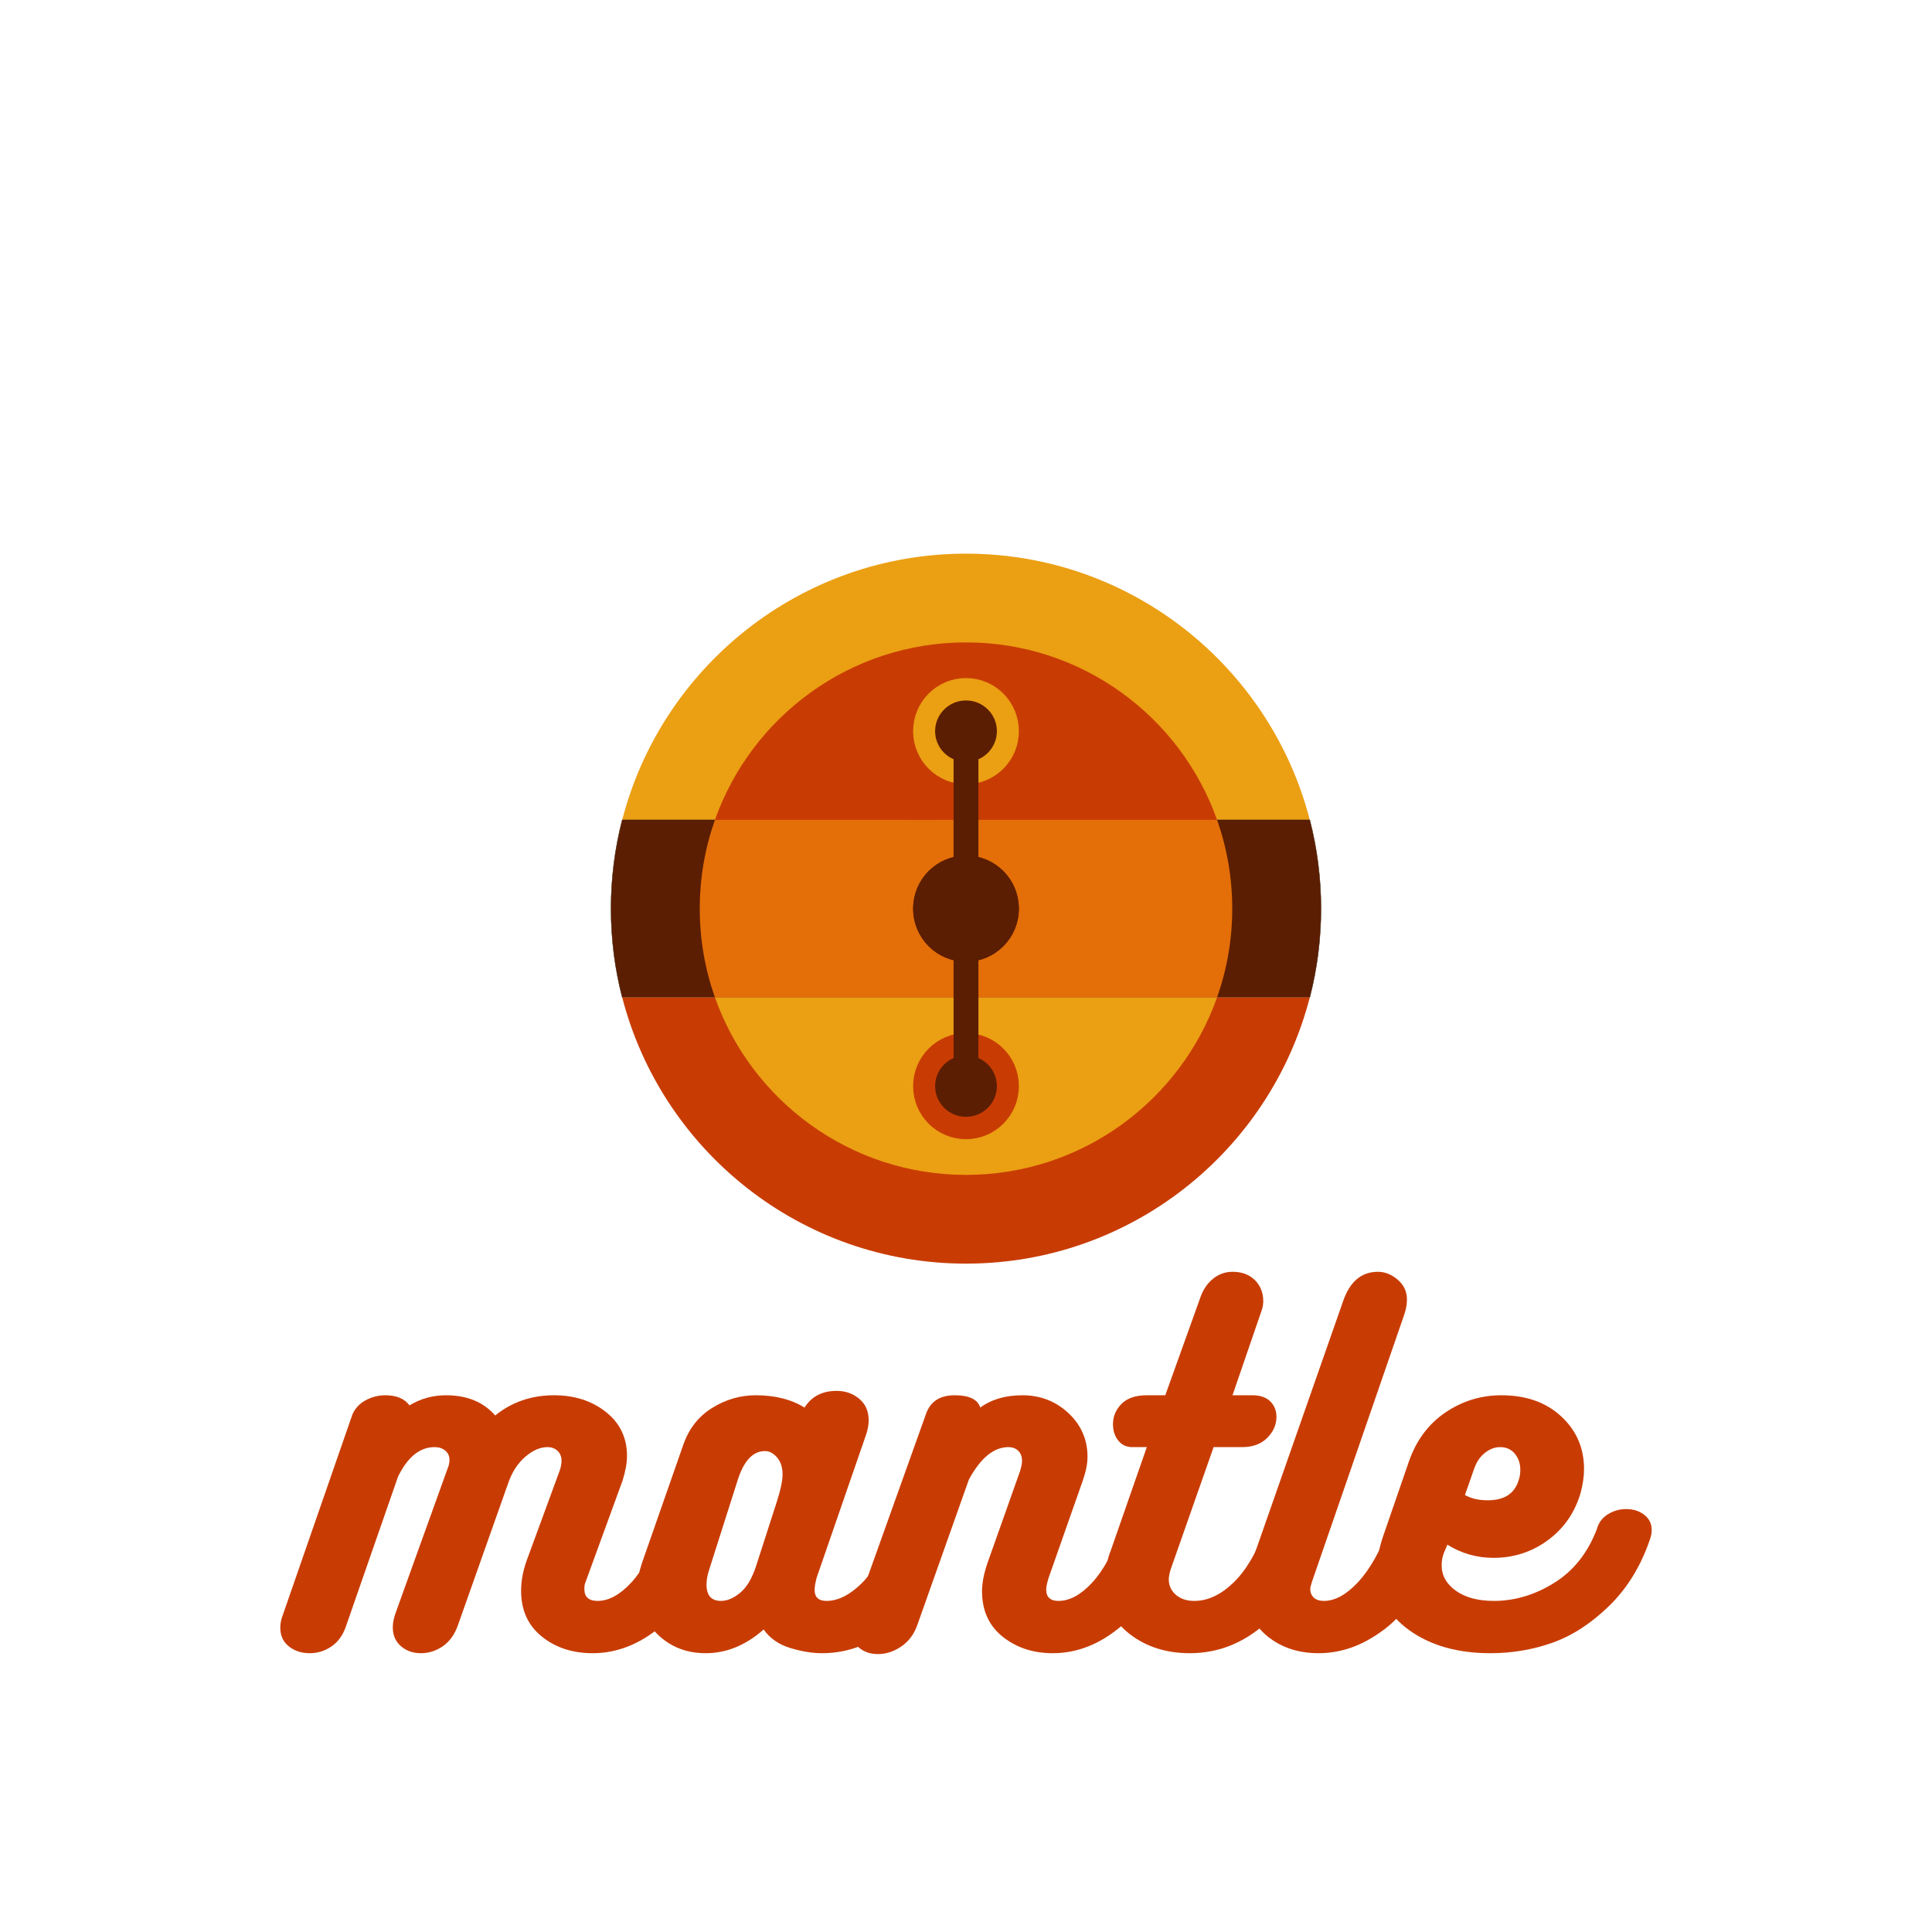
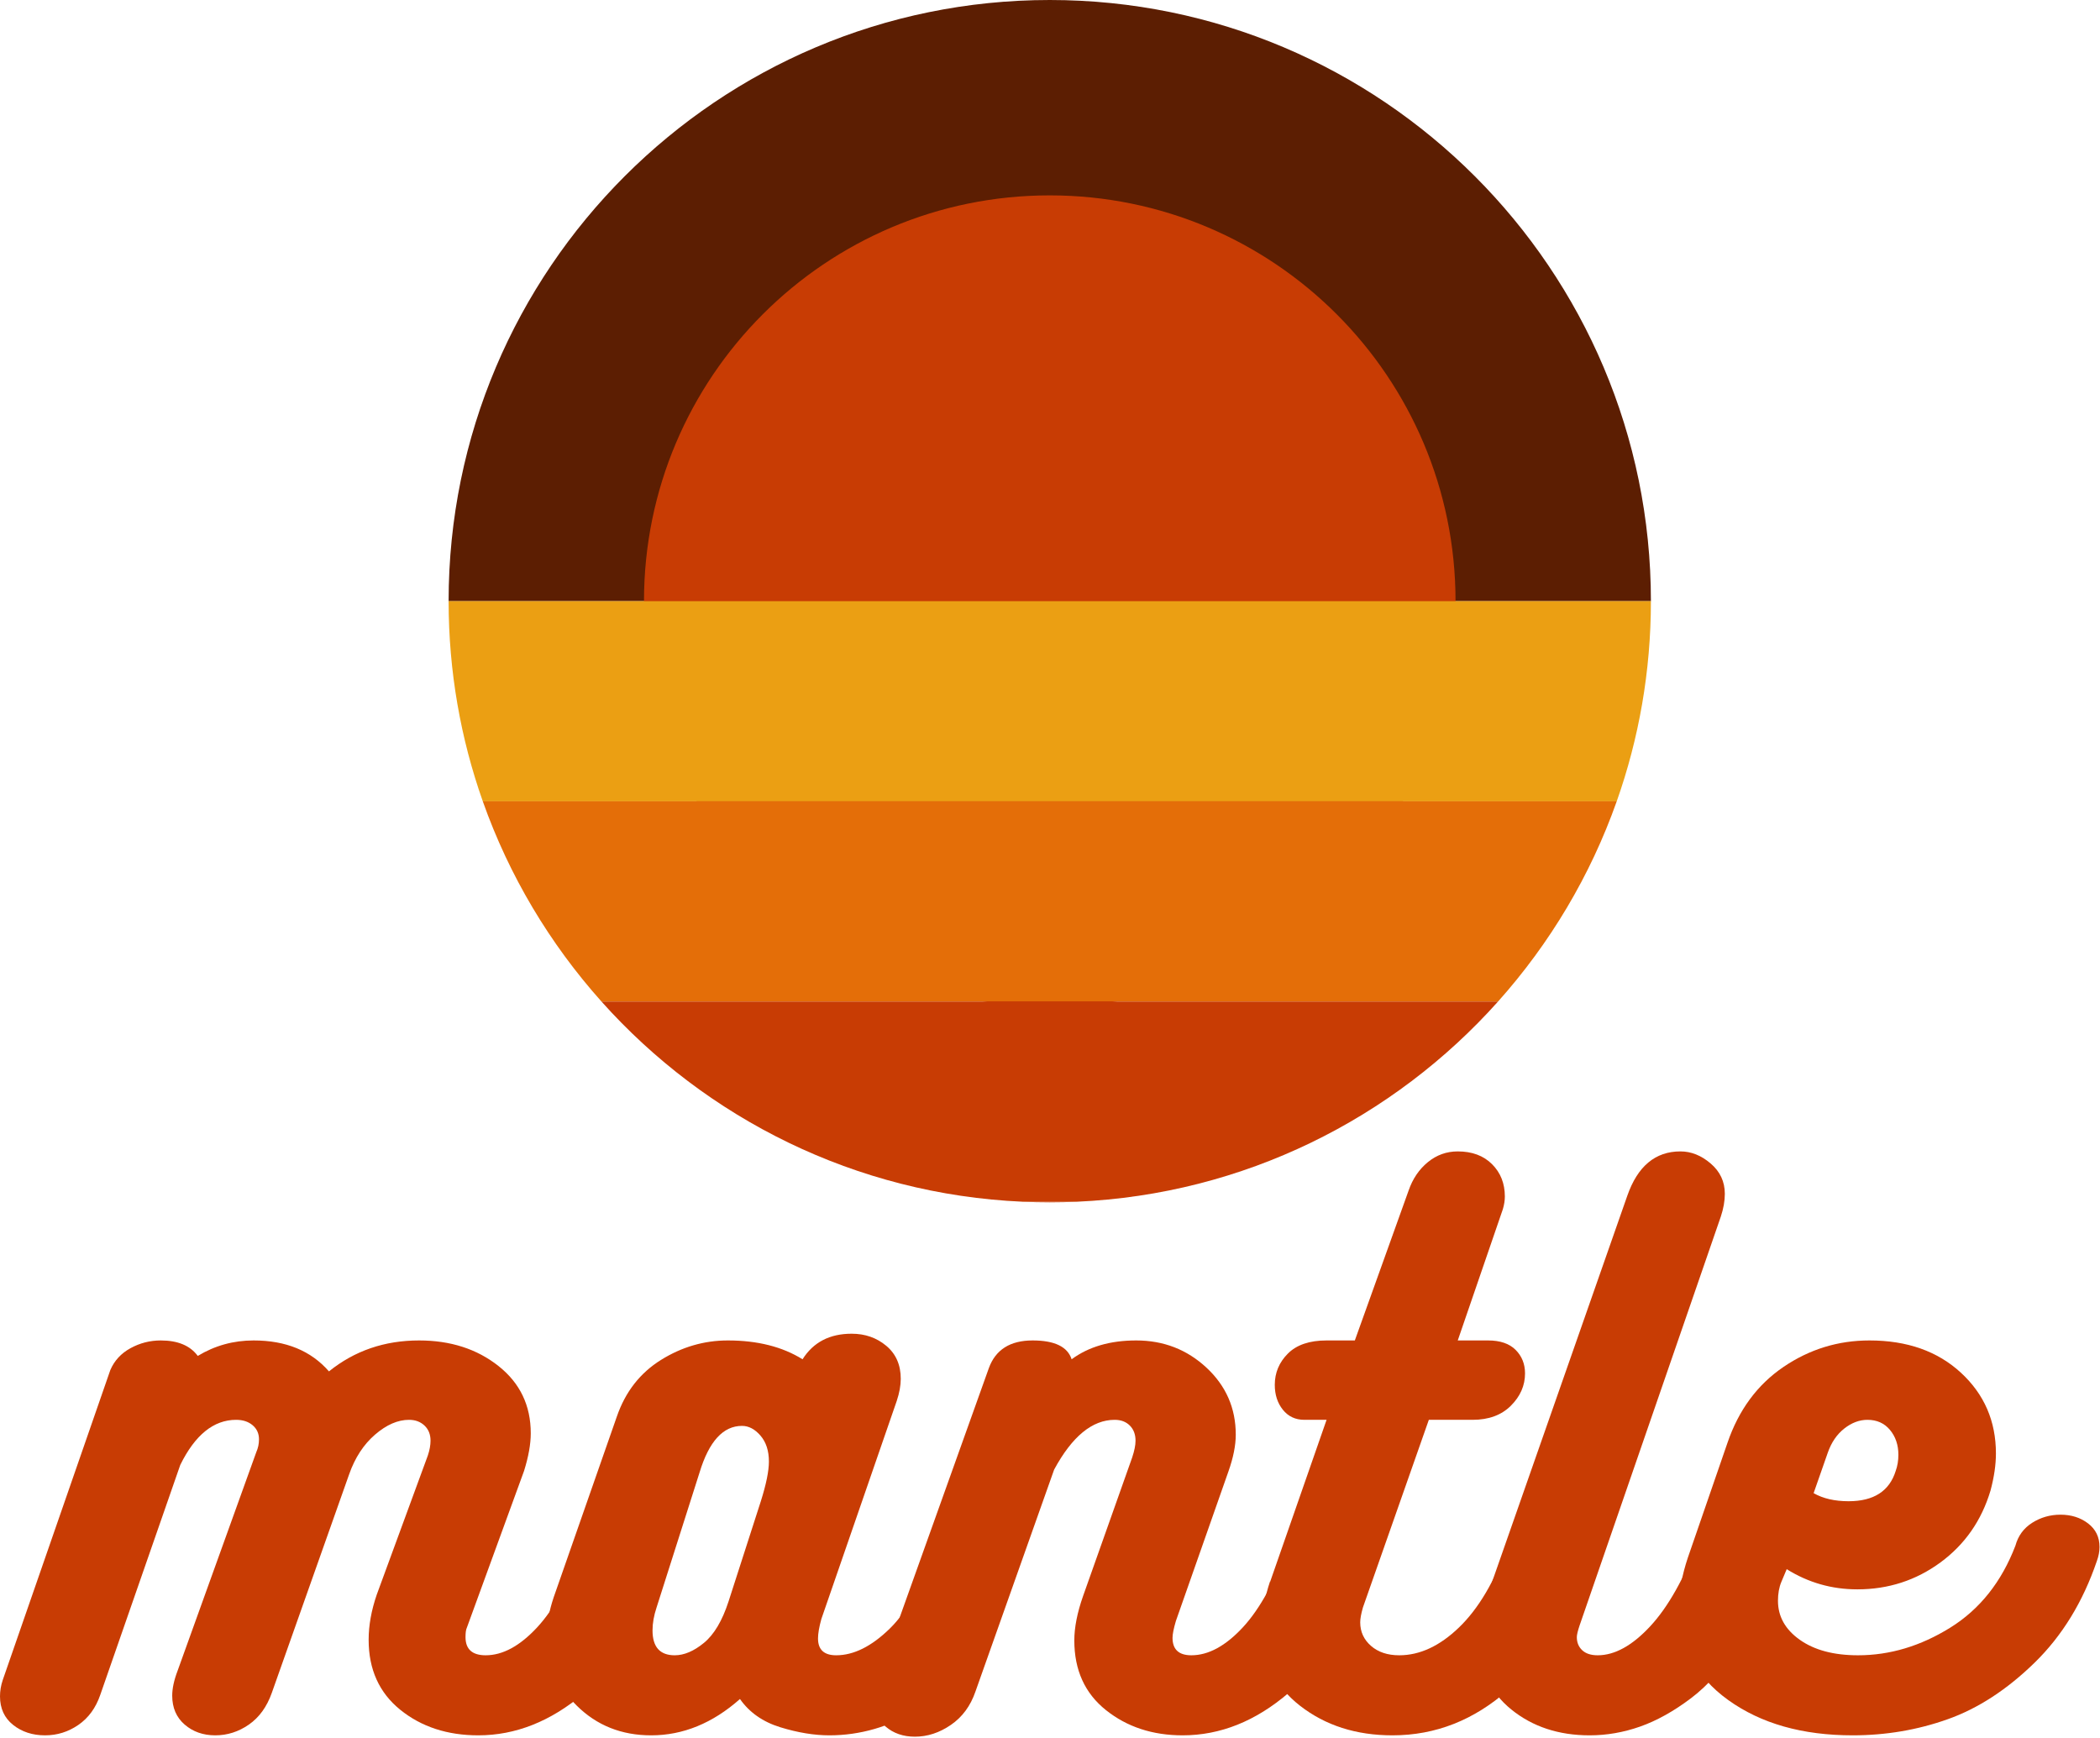
- <svg xmlns="http://www.w3.org/2000/svg" xmlns:ns1="https://www.affinity.studio/" width="100%" height="100%" viewBox="0 0 2000 2000" version="1.1" xml:space="preserve" style="fill-rule:evenodd;clip-rule:evenodd;stroke-linecap:round;stroke-linejoin:round;stroke-miterlimit:1.5;">
-   <g transform="matrix(1,0,0,1,-4100,0)">
-     <g id="Mantle-Logo-Full2" ns1:id="Mantle Logo Full2" transform="matrix(1,0,0,1,2050,0)">
-       <rect x="2050" y="0" width="2000" height="2000" style="fill:none;" />
+ <svg xmlns="http://www.w3.org/2000/svg" width="100%" height="100%" viewBox="0 0 1420 1175" version="1.1" xml:space="preserve" style="fill-rule:evenodd;clip-rule:evenodd;stroke-linejoin:round;stroke-miterlimit:2;">
+   <g transform="matrix(1,0,0,1,-4390.161,-538)">
+     <g transform="matrix(1,0,0,1,2050,0)">
      <g transform="matrix(1,0,0,1,-247.1609,566.5552)">
        <g transform="matrix(1.137198,0,0,1.137198,-344.1475,-102.8986)">
          <path d="M2951.4,963.2C2957.8,963.2 2963.333,965 2968,968.6C2972.667,972.2 2975,977.067 2975,983.2C2975,985.067 2974.467,987.867 2973.4,991.6C2960.6,1028.933 2944.4,1055.867 2924.8,1072.4C2905.2,1088.933 2884.333,1097.2 2862.2,1097.2C2843.8,1097.2 2828.333,1092.133 2815.8,1082C2803.267,1071.867 2797,1058 2797,1040.4C2797,1031.867 2798.6,1022.933 2801.8,1013.6L2832.2,930.8C2833.267,927.6 2833.8,924.667 2833.8,922C2833.8,918.267 2832.6,915.267 2830.2,913C2827.8,910.733 2824.733,909.6 2821,909.6C2814.333,909.6 2807.6,912.533 2800.8,918.4C2794,924.267 2788.867,932.133 2785.4,942L2739.4,1072C2736.467,1080.267 2731.933,1086.533 2725.8,1090.8C2719.667,1095.067 2713,1097.2 2705.8,1097.2C2698.6,1097.2 2692.533,1095.067 2687.6,1090.8C2682.667,1086.533 2680.2,1080.8 2680.2,1073.6C2680.2,1069.333 2681.267,1064.4 2683.4,1058.8L2730.2,928.8C2731.267,926.4 2731.8,923.867 2731.8,921.2C2731.8,917.733 2730.533,914.933 2728,912.8C2725.467,910.667 2722.2,909.6 2718.2,909.6C2704.867,909.6 2693.8,918.533 2685,936.4L2637.4,1073.2C2634.733,1080.933 2630.4,1086.867 2624.4,1091C2618.4,1095.133 2611.8,1097.2 2604.6,1097.2C2597.133,1097.2 2590.8,1095.133 2585.6,1091C2580.4,1086.867 2577.8,1081.2 2577.8,1074C2577.8,1070.8 2578.333,1067.6 2579.4,1064.4L2643.4,880C2645.8,874.4 2649.8,870.067 2655.4,867C2661,863.933 2667,862.4 2673.4,862.4C2683.533,862.4 2690.867,865.467 2695.4,871.6C2705.533,865.467 2716.6,862.4 2728.6,862.4C2747.8,862.4 2762.733,868.533 2773.4,880.8C2788.6,868.533 2806.467,862.4 2827,862.4C2845.667,862.4 2861.4,867.467 2874.2,877.6C2887,887.733 2893.4,901.067 2893.4,917.6C2893.4,924 2892.067,931.467 2889.4,940L2855.4,1033.2C2854.867,1034.267 2854.6,1036.133 2854.6,1038.8C2854.6,1046 2858.6,1049.6 2866.6,1049.6C2876.733,1049.6 2886.933,1044.067 2897.2,1033C2907.467,1021.933 2916.733,1004.933 2925,982C2926.867,975.867 2930.267,971.2 2935.2,968C2940.133,964.8 2945.533,963.2 2951.4,963.2Z" style="fill:rgb(200,60,4);fill-rule:nonzero;" />
        </g>
        <g transform="matrix(1.137198,0,0,1.137198,-344.1475,-102.8986)">
          <path d="M3145,967.6C3150.333,963.867 3156.067,962 3162.2,962C3168.333,962 3173.533,963.867 3177.8,967.6C3182.067,971.333 3184.2,976.4 3184.2,982.8C3184.2,986 3180.867,996.933 3174.2,1015.6C3168.067,1031.067 3160.733,1044.4 3152.2,1055.6C3143.667,1066.8 3134.667,1075.267 3125.2,1081C3115.733,1086.733 3106.6,1090.867 3097.8,1093.4C3089,1095.933 3080.067,1097.2 3071,1097.2C3061.933,1097.2 3052.2,1095.6 3041.8,1092.4C3031.4,1089.2 3023.4,1083.6 3017.8,1075.6C3001.533,1090 2983.933,1097.2 2965,1097.2C2947.4,1097.2 2932.667,1091.333 2920.8,1079.6C2908.933,1067.867 2903,1053.6 2903,1036.8C2903,1030.4 2904.333,1023.2 2907,1015.2L2944.6,907.6C2949.667,892.933 2958.4,881.733 2970.8,874C2983.2,866.267 2996.467,862.4 3010.6,862.4C3028.2,862.4 3043,866.133 3055,873.6C3061.4,863.467 3071.133,858.4 3084.2,858.4C3092.2,858.4 3099.067,860.8 3104.8,865.6C3110.533,870.4 3113.4,876.933 3113.4,885.2C3113.4,889.2 3112.6,893.6 3111,898.4L3066.2,1028C3064.867,1032.8 3064.2,1036.667 3064.2,1039.6C3064.2,1046.267 3067.8,1049.6 3075,1049.6C3085.4,1049.6 3096,1044.333 3106.8,1033.8C3117.6,1023.267 3126.6,1006.667 3133.8,984C3136.2,976.8 3139.933,971.333 3145,967.6ZM3030.2,958C3033.4,947.867 3035,940 3035,934.4C3035,928 3033.333,922.867 3030,919C3026.667,915.133 3023,913.2 3019,913.2C3007.8,913.2 2999.4,922.4 2993.8,940.8L2968.2,1021.2C2966.6,1026 2965.8,1030.533 2965.8,1034.8C2965.8,1044.667 2970.2,1049.6 2979,1049.6C2984.6,1049.6 2990.4,1047.133 2996.4,1042.2C3002.4,1037.267 3007.267,1029.067 3011,1017.6L3030.2,958Z" style="fill:rgb(200,60,4);fill-rule:nonzero;" />
        </g>
        <g transform="matrix(1.137198,0,0,1.137198,-344.1475,-102.8986)">
          <path d="M3344.6,982C3346.467,975.867 3349.933,971.133 3355,967.8C3360.067,964.467 3365.533,962.8 3371.4,962.8C3377.8,962.8 3383.333,964.533 3388,968C3392.667,971.467 3395,976.267 3395,982.4C3395,985.067 3394.333,988.133 3393,991.6C3379.933,1028.4 3363.6,1055.2 3344,1072C3324.4,1088.8 3303.4,1097.2 3281,1097.2C3263.133,1097.2 3247.933,1092.2 3235.4,1082.2C3222.867,1072.2 3216.6,1058.4 3216.6,1040.8C3216.6,1033.067 3218.333,1024.267 3221.8,1014.4L3251,932C3252.333,928 3253,924.667 3253,922C3253,918.267 3251.867,915.267 3249.6,913C3247.333,910.733 3244.333,909.6 3240.6,909.6C3227.267,909.6 3215.267,919.467 3204.6,939.2L3157.8,1071.2C3154.867,1079.733 3150,1086.333 3143.2,1091C3136.4,1095.667 3129.267,1098 3121.8,1098C3114.867,1098 3109.067,1096 3104.4,1092C3099.733,1088 3097.4,1082.533 3097.4,1075.6C3097.4,1072.133 3097.933,1068.8 3099,1065.6L3165.8,878.8C3169.8,867.867 3178.467,862.4 3191.8,862.4C3204.867,862.4 3212.6,866.133 3215,873.6C3225.133,866.133 3237.933,862.4 3253.4,862.4C3269.667,862.4 3283.6,867.8 3295.2,878.6C3306.8,889.4 3312.6,902.667 3312.6,918.4C3312.6,924.8 3311.133,932.133 3308.2,940.4L3277,1029.2C3275.667,1033.733 3275,1037.067 3275,1039.2C3275,1046.133 3278.733,1049.6 3286.2,1049.6C3296.333,1049.6 3306.533,1044.067 3316.8,1033C3327.067,1021.933 3336.333,1004.933 3344.6,982Z" style="fill:rgb(200,60,4);fill-rule:nonzero;" />
        </g>
        <g transform="matrix(1.137198,0,0,1.137198,-344.1475,-102.8986)">
          <path d="M3474.2,984.4C3478.733,972.133 3487.4,966 3500.2,966C3506.6,966 3512.2,967.8 3517,971.4C3521.8,975 3524.2,979.733 3524.2,985.6C3524.2,987.2 3523.667,989.867 3522.6,993.6C3511.133,1026.4 3495.2,1051.867 3474.8,1070C3454.4,1088.133 3431.4,1097.2 3405.8,1097.2C3384.2,1097.2 3365.867,1091.333 3350.8,1079.6C3335.733,1067.867 3328.2,1052.133 3328.2,1032.4C3328.2,1024.133 3329.8,1015.2 3333,1005.6L3333,1006L3366.6,909.6L3353.4,909.6C3348.067,909.6 3343.8,907.6 3340.6,903.6C3337.4,899.6 3335.8,894.667 3335.8,888.8C3335.8,881.6 3338.4,875.4 3343.6,870.2C3348.8,865 3356.467,862.4 3366.6,862.4L3383.4,862.4L3415.4,773.2C3417.8,766.267 3421.6,760.667 3426.8,756.4C3432,752.133 3437.933,750 3444.6,750C3453.133,750 3459.933,752.533 3465,757.6C3470.067,762.667 3472.6,769.067 3472.6,776.8C3472.6,779.2 3472.2,781.733 3471.4,784.4L3444.6,862.4L3462.6,862.4C3469.8,862.4 3475.267,864.267 3479,868C3482.733,871.733 3484.6,876.4 3484.6,882C3484.6,889.2 3481.8,895.6 3476.2,901.2C3470.6,906.8 3463,909.6 3453.4,909.6L3427.4,909.6L3388.2,1021.2C3387.133,1024.933 3386.6,1027.867 3386.6,1030C3386.6,1035.6 3388.733,1040.267 3393,1044C3397.267,1047.733 3402.867,1049.6 3409.8,1049.6C3422.067,1049.6 3433.933,1044.067 3445.4,1033C3456.867,1021.933 3466.467,1005.733 3474.2,984.4Z" style="fill:rgb(200,60,4);fill-rule:nonzero;" />
        </g>
        <g transform="matrix(1.137198,0,0,1.137198,-344.1475,-102.8986)">
          <path d="M3517,1032C3515.933,1035.2 3515.4,1037.467 3515.4,1038.8C3515.4,1042 3516.467,1044.6 3518.6,1046.6C3520.733,1048.6 3523.8,1049.6 3527.8,1049.6C3537.933,1049.6 3548.333,1043.867 3559,1032.4C3569.667,1020.933 3579.267,1003.867 3587.8,981.2C3593.133,967.333 3601.933,960.4 3614.2,960.4C3620.6,960.4 3626.133,962.533 3630.8,966.8C3635.467,971.067 3637.8,976.267 3637.8,982.4C3637.8,984.8 3637.4,987.467 3636.6,990.4C3629.933,1010.4 3621.933,1027.6 3612.6,1042C3603.267,1056.4 3593.467,1067.467 3583.2,1075.2C3572.933,1082.933 3562.867,1088.533 3553,1092C3543.133,1095.467 3533.133,1097.2 3523,1097.2C3504.6,1097.2 3489.067,1092.067 3476.4,1081.8C3463.733,1071.533 3457.4,1057.6 3457.4,1040C3457.4,1032 3459,1023.333 3462.2,1014L3545.4,776.4C3551.533,758.8 3562.067,750 3577,750C3583.4,750 3589.4,752.4 3595,757.2C3600.6,762 3603.4,768 3603.4,775.2C3603.4,779.467 3602.6,784 3601,788.8L3517,1032Z" style="fill:rgb(200,60,4);fill-rule:nonzero;" />
        </g>
        <g transform="matrix(1.137198,0,0,1.137198,-344.1475,-102.8986)">
          <path d="M3776.2,984.4C3777.8,978.533 3781.133,974 3786.2,970.8C3791.267,967.6 3796.867,966 3803,966C3809.4,966 3814.867,967.733 3819.4,971.2C3823.933,974.667 3826.2,979.333 3826.2,985.2C3826.2,987.867 3825.667,990.667 3824.6,993.6C3816.333,1017.867 3804,1038 3787.6,1054C3771.2,1070 3754,1081.2 3736,1087.6C3718,1094 3699.133,1097.2 3679.4,1097.2C3649.533,1097.2 3624.867,1090.2 3605.4,1076.2C3585.933,1062.2 3576.2,1043.467 3576.2,1020C3576.2,1011.467 3577.933,1002 3581.4,991.6L3605,923.2C3611.667,903.733 3622.733,888.733 3638.2,878.2C3653.667,867.667 3670.733,862.4 3689.4,862.4C3711.8,862.4 3729.933,868.8 3743.8,881.6C3757.667,894.4 3764.6,910.4 3764.6,929.6C3764.6,936.267 3763.533,943.6 3761.4,951.6C3756.067,969.467 3746.133,983.733 3731.6,994.4C3717.067,1005.067 3700.6,1010.4 3682.2,1010.4C3667,1010.4 3653,1006.4 3640.2,998.4L3637,1006C3635.667,1009.2 3635,1012.933 3635,1017.2C3635,1026.533 3639.333,1034.267 3648,1040.4C3656.667,1046.533 3668.2,1049.6 3682.6,1049.6C3701.533,1049.6 3719.8,1044.133 3737.4,1033.2C3755,1022.267 3767.933,1006 3776.2,984.4ZM3688.2,909.6C3683.4,909.6 3678.8,911.333 3674.4,914.8C3670,918.267 3666.733,923.067 3664.6,929.2L3656.2,953.2C3661.8,956.4 3668.733,958 3677,958C3691.933,958 3701.267,952 3705,940C3706.067,937.067 3706.6,933.867 3706.6,930.4C3706.6,924.533 3704.933,919.6 3701.6,915.6C3698.267,911.6 3693.8,909.6 3688.2,909.6Z" style="fill:rgb(200,60,4);fill-rule:nonzero;" />
        </g>
      </g>
-       <g transform="matrix(1.547292,0,0,1.547292,-1722.623,-344.5946)">
-         <g transform="matrix(0.2375,0,0,0.2375,2847,593.125)">
-           <path d="M31.559,750C142.687,318.896 534.397,-0 1000,-0C1465.603,-0 1857.313,318.896 1968.441,750L31.559,750Z" style="fill:rgb(235,159,19);" />
+     </g>
+     <g transform="matrix(1,0,0,1,2050,0)">
+       <g transform="matrix(0.406491,0,0,0.406491,2643.509,538)">
+         <g transform="matrix(1.342282,0,0,1.234568,-11691.275,-469.1358)">
+           <path d="M9488.584,1999.19C9477.45,1999.728 9466.254,2000 9455,2000C9443.746,2000 9432.55,1999.728 9421.416,1999.19L9488.584,1999.19Z" style="fill:rgb(200,60,4);" />
        </g>
-         <g transform="matrix(0.2375,0,0,0.2375,2847,593.125)">
-           <path d="M1968.441,750C1989.041,829.916 2000,913.688 2000,1000C2000,1086.312 1989.041,1170.084 1968.441,1250L31.559,1250C10.959,1170.084 0,1086.312 0,1000C0,913.688 10.959,829.916 31.559,750L1968.441,750Z" style="fill:rgb(92,30,2);stroke:rgb(52,26,0);stroke-width:1px;" />
+         <g transform="matrix(1.342282,0,0,1.234568,-11691.275,-469.1358)">
+           <path d="M8710,1190C8710,742.949 9043.823,380 9455,380C9866.177,380 10200,742.949 10200,1190L8710,1190Z" style="fill:rgb(92,30,2);" />
        </g>
-         <g transform="matrix(0.2375,0,0,0.2375,2847,593.125)">
-           <path d="M738,482L1000,1000" style="fill:none;stroke:rgb(230,97,26);stroke-width:62.5px;" />
+         <g transform="matrix(1,0,0,1,-8438,-113)">
+           <circle cx="9438" cy="1113" r="675" style="fill:rgb(200,60,4);" />
        </g>
-         <g transform="matrix(0.2375,0,0,0.269886,2847,573.9631)">
-           <path d="M292.745,731C395.798,474.763 673.705,291 1000,291C1326.295,291 1604.202,474.763 1707.255,731L292.745,731Z" style="fill:rgb(200,60,4);" />
+         <g transform="matrix(1.013171,0,0,1,-8334.347,0)">
+           <path d="M8226,1000L10200,1000C10200,1116.73 10180.217,1228.816 10143.865,1333L8282.135,1333C8245.783,1228.816 8226,1116.73 8226,1000Z" style="fill:rgb(235,159,19);" />
        </g>
-         <g transform="matrix(0.2375,0,0,0.269886,2847,692.7131)">
-           <path d="M1707.255,291C1734.935,359.824 1750,433.876 1750,511C1750,588.124 1734.935,662.176 1707.255,731L292.745,731C265.065,662.176 250,588.124 250,511C250,433.876 265.065,359.824 292.745,291L1707.255,291Z" style="fill:rgb(228,110,8);" />
+         <g transform="matrix(1.013171,0,0,1,-8334.347,333)">
+           <path d="M10143.865,1000C10100.588,1124.03 10033.829,1236.862 9949.011,1333L8476.989,1333C8392.171,1236.862 8325.412,1124.03 8282.135,1000L10143.865,1000Z" style="fill:rgb(228,110,8);" />
        </g>
-         <g transform="matrix(0.2375,0,0,0.2375,2847,593.125)">
-           <path d="M31.559,1250L1968.441,1250C1857.313,1681.104 1465.603,2000 1000,2000C534.397,2000 142.687,1681.104 31.559,1250Z" style="fill:rgb(200,60,4);" />
-         </g>
-         <g transform="matrix(0.2375,0,0,0.269886,2847,811.4631)">
-           <path d="M1707.255,291C1604.202,547.237 1326.295,731 1000,731C673.705,731 395.798,547.237 292.745,291L1707.255,291Z" style="fill:rgb(235,159,19);" />
-         </g>
-         <g transform="matrix(0.311389,0,0,0.316667,2745.086,644.2667)">
-           <ellipse cx="1090" cy="588.5" rx="90" ry="88.5" style="fill:rgb(228,110,8);stroke:rgb(92,30,2);stroke-width:47.27px;" />
-         </g>
-         <g transform="matrix(0.311389,0,0,0.316667,2745.086,644.2667)">
-           <ellipse cx="1090" cy="588.5" rx="90" ry="88.5" style="fill:rgb(92,30,2);stroke:rgb(92,30,2);stroke-width:47.27px;" />
-         </g>
-         <g transform="matrix(0.311389,0,0,0.316667,2745.086,763.0167)">
-           <ellipse cx="1090" cy="588.5" rx="90" ry="88.5" style="fill:rgb(92,30,2);stroke:rgb(200,60,4);stroke-width:47.27px;" />
-         </g>
-         <g transform="matrix(0.311389,0,0,0.316667,2745.086,525.5167)">
-           <ellipse cx="1090" cy="588.5" rx="90" ry="88.5" style="fill:rgb(92,30,2);stroke:rgb(235,159,19);stroke-width:47.27px;" />
-         </g>
-         <g transform="matrix(0.224662,0,0,0.2375,2851.525,593.125)">
-           <rect x="1000" y="500" width="74" height="1041" style="fill:rgb(92,30,2);" />
+         <g transform="matrix(1.013171,0,0,1,-8334.347,666)">
+           <path d="M9949.011,1000C9777.435,1194.475 9531.963,1320.638 9257.493,1333L9168.507,1333C8894.037,1320.638 8648.565,1194.475 8476.989,1000L9949.011,1000Z" style="fill:rgb(200,60,4);" />
        </g>
      </g>
    </g>
  </g>
</svg>
